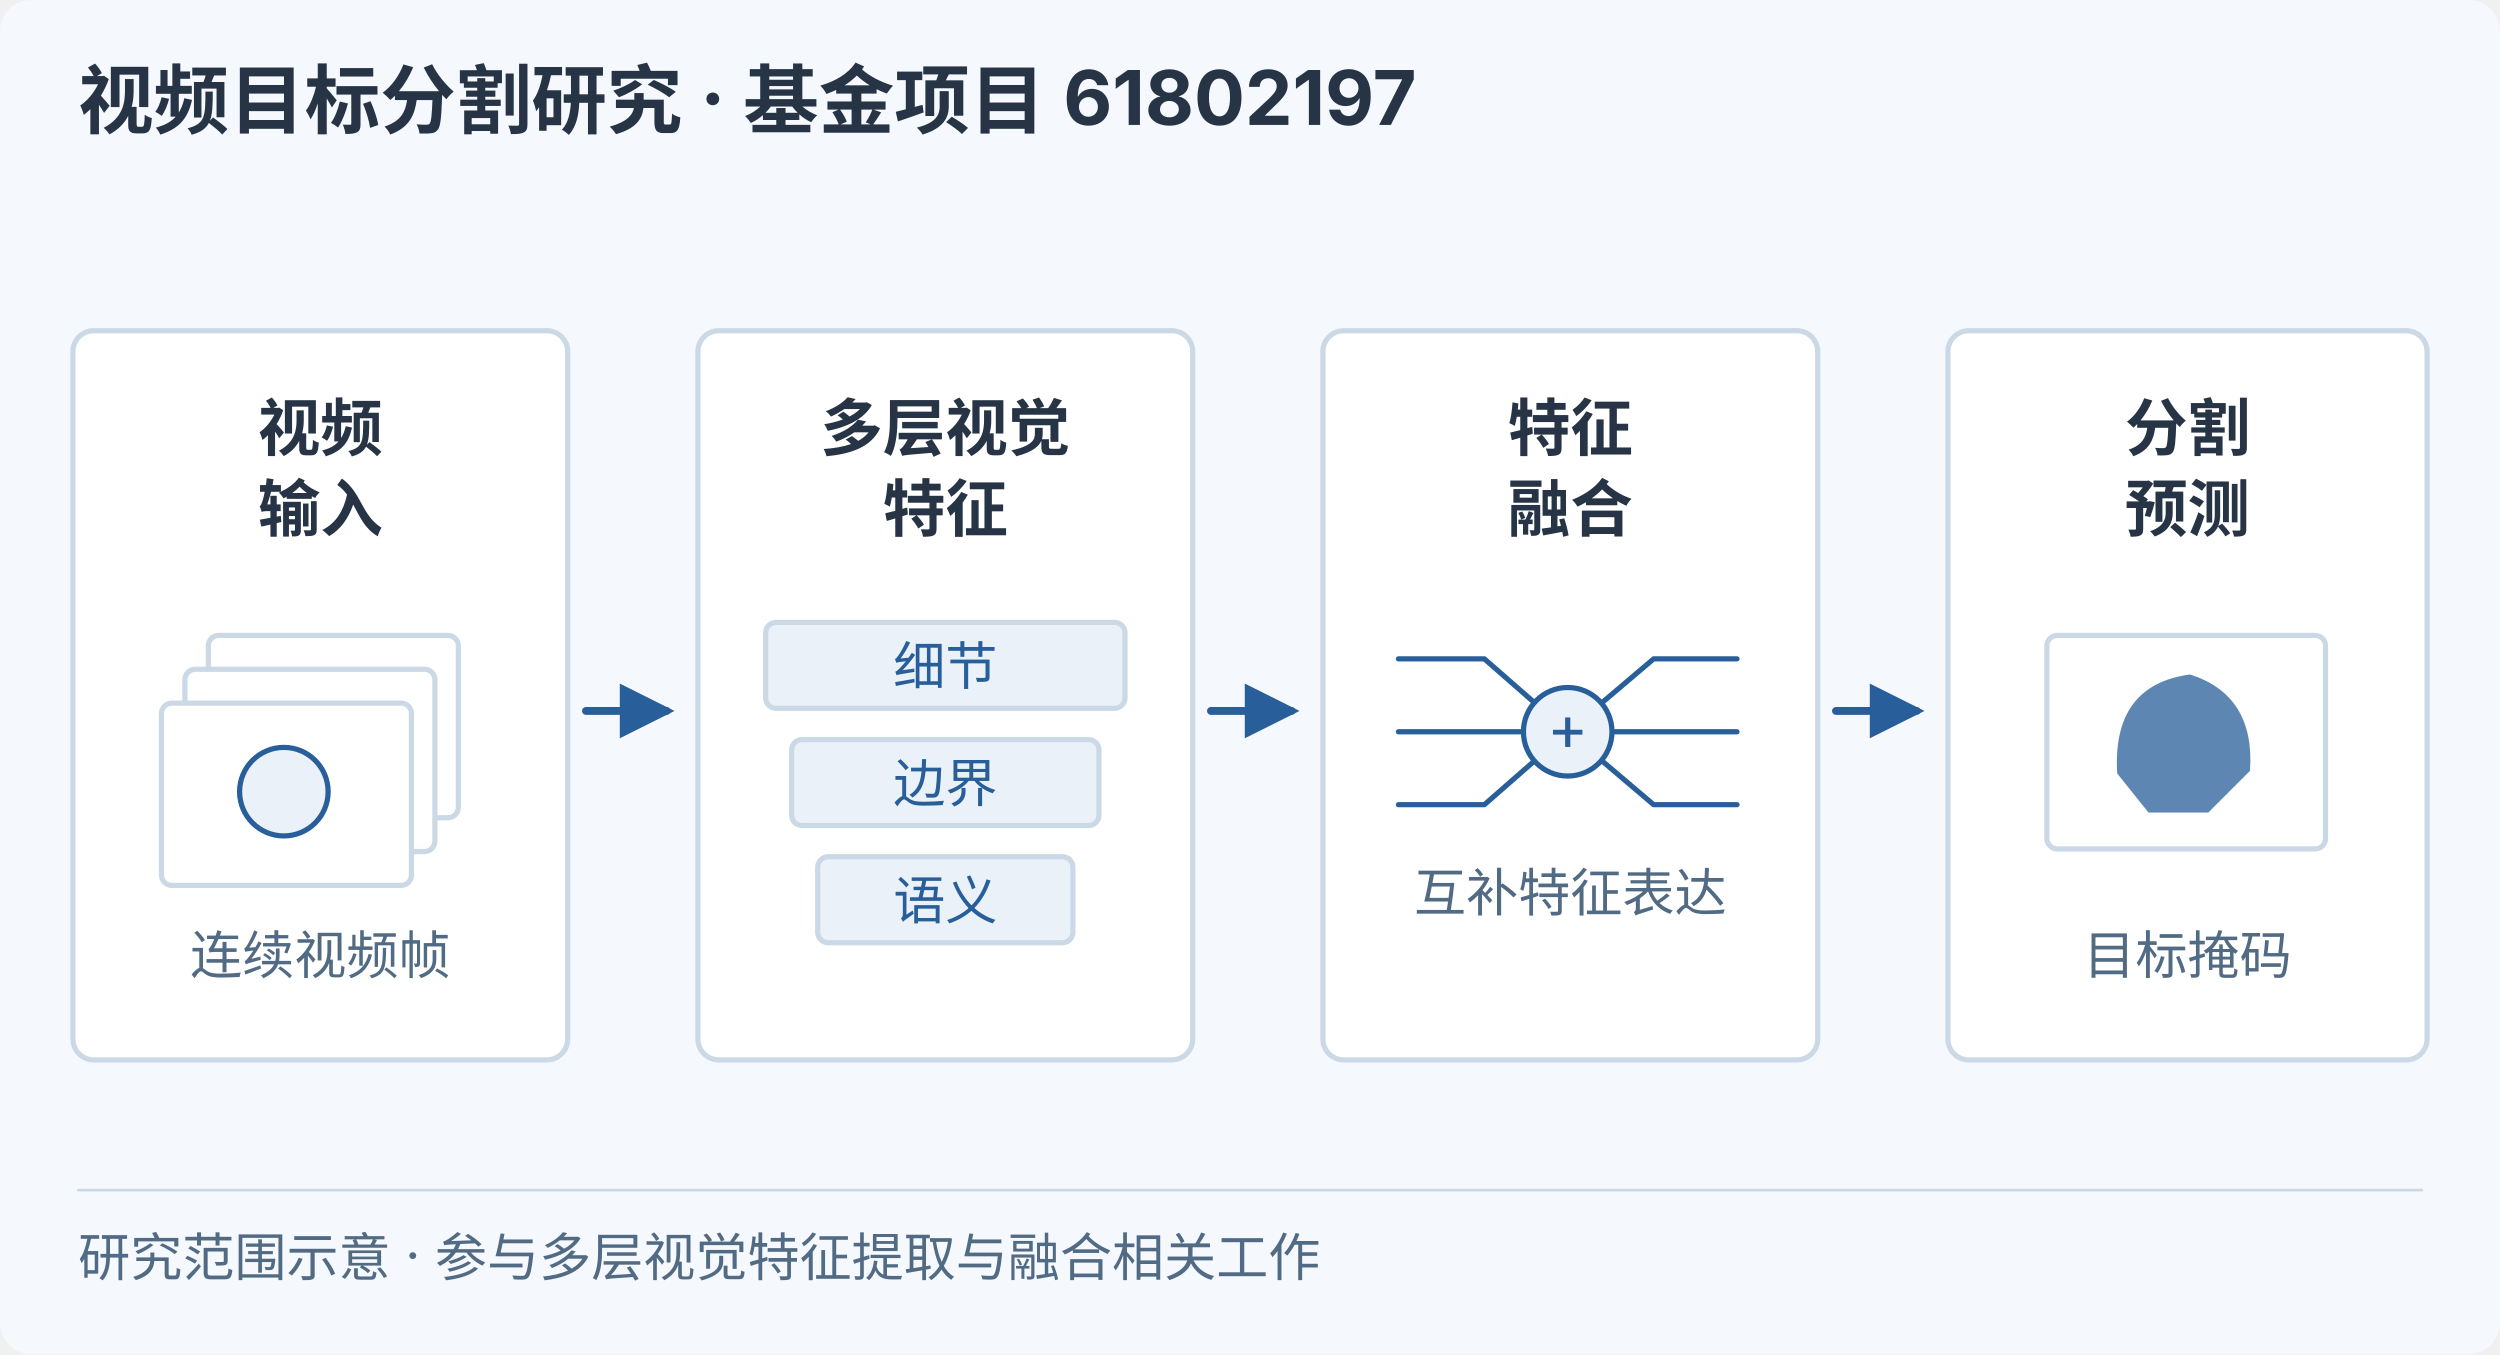
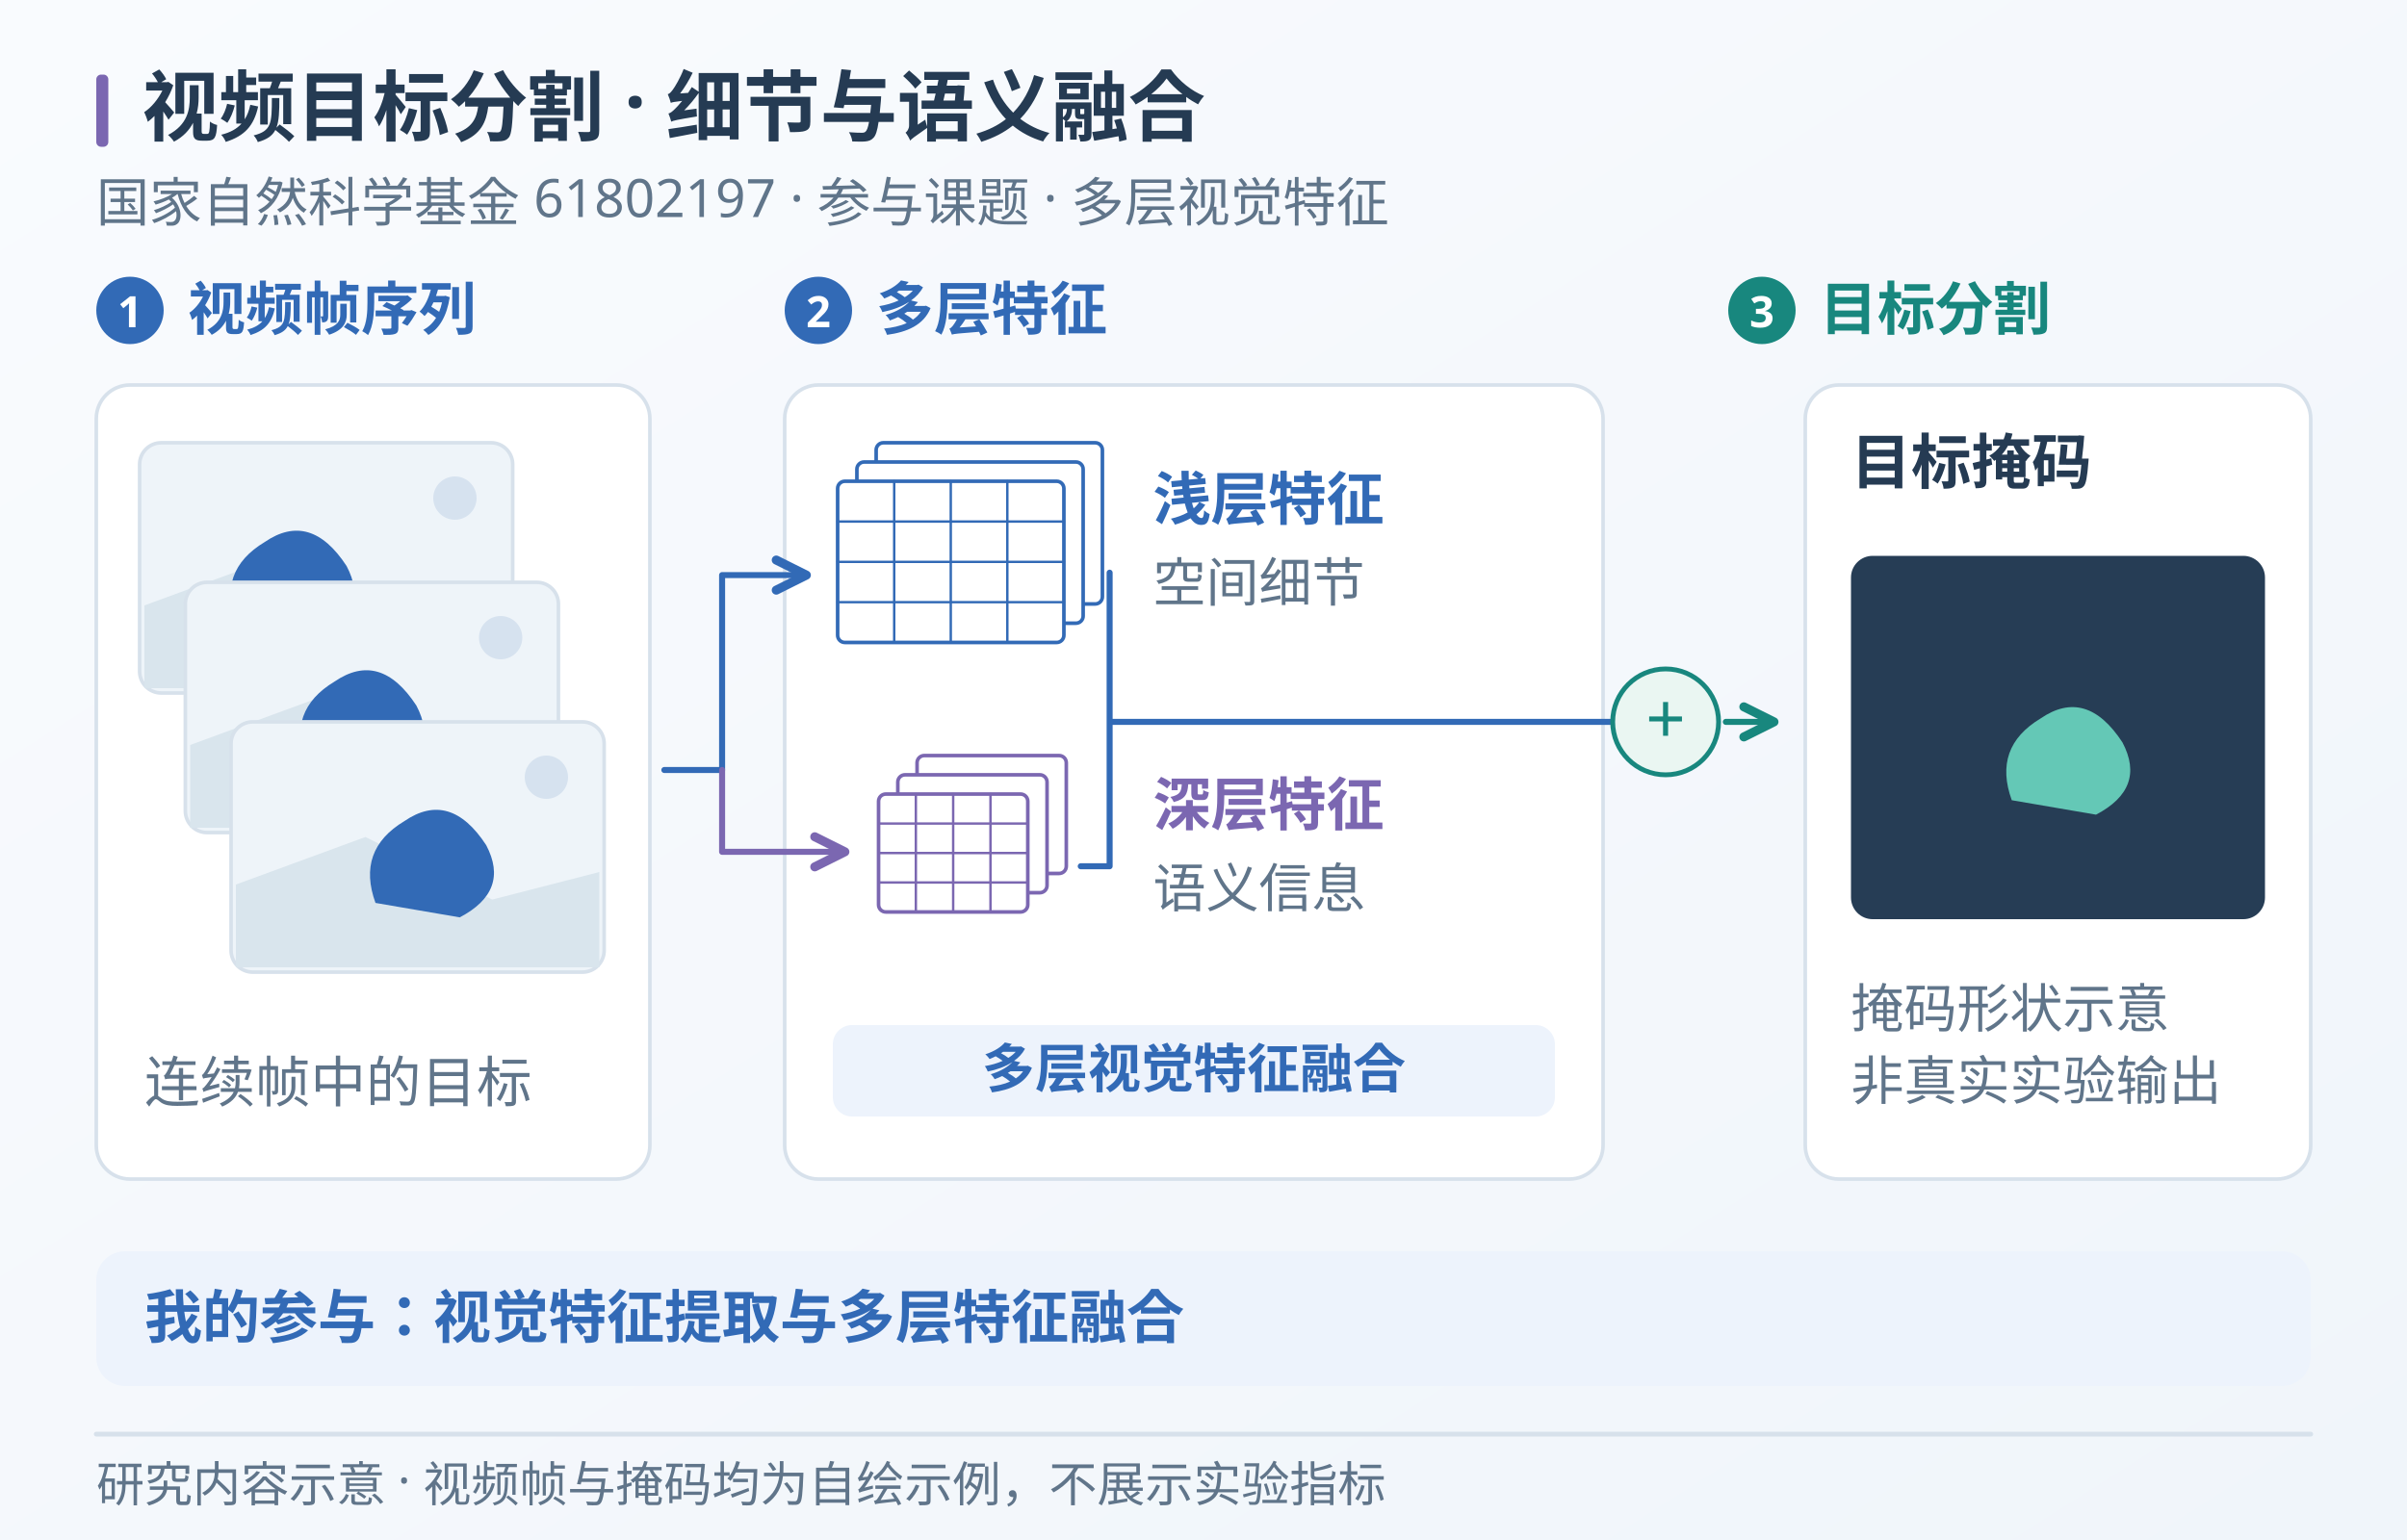
- <svg xmlns="http://www.w3.org/2000/svg" width="960" height="520" viewBox="0 0 960 520" role="img" aria-labelledby="title desc" lang="zh">
+ <svg xmlns="http://www.w3.org/2000/svg" width="1000" height="640" viewBox="0 0 1000 640" role="img" aria-labelledby="title desc" lang="zh">
  <defs>
-     <marker id="arrow" markerWidth="7" markerHeight="7" refX="6" refY="3.5" orient="auto">
-       <path d="M0,0 L7,3.5 L0,7 Z" fill="#285e99" />
+     <marker id="arrow" markerWidth="7" markerHeight="7" refX="6" refY="3.5" orient="auto-start-reverse">
+       <path d="M1 1 L6 3.5 L1 6" fill="none" stroke="context-stroke" stroke-width="1.5" stroke-linecap="round" stroke-linejoin="round" />
    </marker>
+     <linearGradient id="bg" x2="1" y2="1">
+       <stop stop-color="#f9fbfe" />
+       <stop offset="1" stop-color="#f0f5fa" />
+     </linearGradient>
  </defs>
-   <rect width="960" height="520" rx="12" fill="#f5f8fc" />
-   <g font-family="Inter, Segoe UI, Microsoft YaHei, PingFang SC, Noto Sans CJK SC, sans-serif">
-     <text x="30" y="49" font-size="29" font-weight="650" fill="#263445" text-anchor="start">视频目标分割研究 · 基金项目 61802197</text>
-     <rect x="28" y="127" width="190" height="280" rx="8" fill="#ffffff" stroke="#cbd8e6" stroke-width="2" />
-     <text x="123.0" y="173" font-size="24" font-weight="600" fill="#263445" text-anchor="middle">视频</text>
-     <text x="123.0" y="204" font-size="24" font-weight="600" fill="#263445" text-anchor="middle">输入</text>
-     <path d="M225 273 H256" fill="none" stroke="#285e99" stroke-width="3" stroke-linecap="round" stroke-linejoin="round" marker-end="url(#arrow)" />
-     <rect x="268" y="127" width="190" height="280" rx="8" fill="#ffffff" stroke="#cbd8e6" stroke-width="2" />
-     <text x="363.0" y="173" font-size="24" font-weight="600" fill="#263445" text-anchor="middle">多层视觉</text>
-     <text x="363.0" y="204" font-size="24" font-weight="600" fill="#263445" text-anchor="middle">特征</text>
-     <path d="M465 273 H496" fill="none" stroke="#285e99" stroke-width="3" stroke-linecap="round" stroke-linejoin="round" marker-end="url(#arrow)" />
-     <rect x="508" y="127" width="190" height="280" rx="8" fill="#ffffff" stroke="#cbd8e6" stroke-width="2" />
-     <text x="603.0" y="173" font-size="24" font-weight="600" fill="#263445" text-anchor="middle">特征</text>
-     <text x="603.0" y="204" font-size="24" font-weight="600" fill="#263445" text-anchor="middle">融合</text>
-     <path d="M705 273 H736" fill="none" stroke="#285e99" stroke-width="3" stroke-linecap="round" stroke-linejoin="round" marker-end="url(#arrow)" />
-     <rect x="748" y="127" width="184" height="280" rx="8" fill="#ffffff" stroke="#cbd8e6" stroke-width="2" />
-     <text x="840.0" y="173" font-size="24" font-weight="600" fill="#263445" text-anchor="middle">分割</text>
-     <text x="840.0" y="204" font-size="24" font-weight="600" fill="#263445" text-anchor="middle">预测</text>
-     <rect x="80" y="244" width="96" height="70" rx="4" fill="#ffffff" stroke="#cbd8e6" stroke-width="2" />
-     <circle cx="127" cy="278" r="17" fill="#eaf1f9" stroke="#285e99" stroke-width="2" />
-     <rect x="71" y="257" width="96" height="70" rx="4" fill="#ffffff" stroke="#cbd8e6" stroke-width="2" />
-     <circle cx="118" cy="291" r="17" fill="#eaf1f9" stroke="#285e99" stroke-width="2" />
-     <rect x="62" y="270" width="96" height="70" rx="4" fill="#ffffff" stroke="#cbd8e6" stroke-width="2" />
-     <circle cx="109" cy="304" r="17" fill="#eaf1f9" stroke="#285e99" stroke-width="2" />
-     <text x="123" y="374" font-size="20" font-weight="400" fill="#526b84" text-anchor="middle">连续视频帧</text>
-     <rect x="294.0" y="239" width="138" height="33" rx="4" fill="#eaf1f9" stroke="#cbd8e6" stroke-width="2" />
-     <text x="363" y="263" font-size="20" font-weight="400" fill="#285e99" text-anchor="middle">细节</text>
-     <rect x="304.0" y="284" width="118" height="33" rx="4" fill="#eaf1f9" stroke="#cbd8e6" stroke-width="2" />
-     <text x="363" y="308" font-size="20" font-weight="400" fill="#285e99" text-anchor="middle">边界</text>
-     <rect x="314.0" y="329" width="98" height="33" rx="4" fill="#eaf1f9" stroke="#cbd8e6" stroke-width="2" />
-     <text x="363" y="353" font-size="20" font-weight="400" fill="#285e99" text-anchor="middle">语义</text>
-     <path d="M537 253 H570 L602 281 L635 253 H667" fill="none" stroke="#285e99" stroke-width="2" stroke-linecap="round" stroke-linejoin="round" />
-     <path d="M537 281 H570 L602 281 L635 281 H667" fill="none" stroke="#285e99" stroke-width="2" stroke-linecap="round" stroke-linejoin="round" />
-     <path d="M537 309 H570 L602 281 L635 309 H667" fill="none" stroke="#285e99" stroke-width="2" stroke-linecap="round" stroke-linejoin="round" />
-     <circle cx="602" cy="281" r="17" fill="#eaf1f9" stroke="#285e99" stroke-width="2" />
-     <text x="602" y="288" font-size="24" font-weight="400" fill="#285e99" text-anchor="middle">+</text>
-     <text x="603" y="350" font-size="20" font-weight="400" fill="#526b84" text-anchor="middle">互补特征表达</text>
-     <rect x="786" y="244" width="107" height="82" rx="4" fill="#ffffff" stroke="#cbd8e6" stroke-width="2" />
-     <path d="M813 297 Q811 263 841 259 Q866 267 864 296 L848 312 L825 312 Z" fill="#285e99" opacity="0.75" />
-     <text x="840" y="374" font-size="20" font-weight="400" fill="#526b84" text-anchor="middle">目标掩码</text>
-     <path d="M30 457 H930" fill="none" stroke="#cbd8e6" stroke-width="1" stroke-linecap="round" stroke-linejoin="round" />
-     <text x="30" y="490" font-size="20" font-weight="400" fill="#526b84" text-anchor="start">研究范围示意 · 参与多层视觉特征提取与融合相关工作</text>
+   <rect width="1000" height="640" fill="url(#bg)" />
+   <g font-family="Segoe UI, Microsoft YaHei, PingFang SC, sans-serif">
+     <rect x="40" y="31" width="5" height="30" rx="2" fill="#7b67b1" stroke="none" stroke-width="1.5" />
+     <text x="59" y="56" font-size="32" fill="#253b53" font-weight="650" text-anchor="start">视频目标分割 · 细节与语义融合</text>
+     <text x="40" y="92" font-size="22" fill="#60758a" font-weight="500" text-anchor="start">国家自然科学基金 61802197 · 参与课题 · 多层视觉特征</text>
+     <circle cx="54" cy="129" r="14" fill="#326ab6" stroke="none" stroke-width="2" />
+     <text x="54" y="136" font-size="18" fill="#fff" font-weight="650" text-anchor="middle">1</text>
+     <text x="78" y="137" font-size="24" fill="#326ab6" font-weight="650" text-anchor="start">视频帧序列</text>
+     <circle cx="340" cy="129" r="14" fill="#326ab6" stroke="none" stroke-width="2" />
+     <text x="340" y="136" font-size="18" fill="#fff" font-weight="650" text-anchor="middle">2</text>
+     <text x="364" y="137" font-size="24" fill="#326ab6" font-weight="650" text-anchor="start">多层特征</text>
+     <circle cx="732" cy="129" r="14" fill="#18877e" stroke="none" stroke-width="2" />
+     <text x="732" y="136" font-size="18" fill="#fff" font-weight="650" text-anchor="middle">3</text>
+     <text x="756" y="137" font-size="24" fill="#18877e" font-weight="650" text-anchor="start">目标分割</text>
+     <rect x="40" y="160" width="230" height="330" rx="14" fill="#fff" stroke="#d7e1eb" stroke-width="1.5" />
+     <rect x="58" y="184" width="155" height="104" rx="9" fill="#eef4f9" stroke="#d7e1eb" stroke-width="1.5" />
+     <polygon points="60,286 60,251.6 113.8,231.84 166.5,257.84 211,246.4 211,286" fill="#d9e5ed" stroke="none" stroke-width="1.5" stroke-linejoin="round" />
+     <circle cx="189" cy="207" r="9" fill="#d6e2ef" stroke="none" stroke-width="2" />
+     <path d="M98 259.24 Q90 237.24 110 225.24 Q129 212.24 144 235.24 Q154 254.24 133 265.24 Z" fill="#326ab6" />
+     <rect x="77" y="242" width="155" height="104" rx="9" fill="#eef4f9" stroke="#d7e1eb" stroke-width="1.5" />
+     <polygon points="79,344 79,309.6 132.8,289.84 185.5,315.84 230,304.4 230,344" fill="#d9e5ed" stroke="none" stroke-width="1.5" stroke-linejoin="round" />
+     <circle cx="208" cy="265" r="9" fill="#d6e2ef" stroke="none" stroke-width="2" />
+     <path d="M127 317.24 Q119 295.24 139 283.24 Q158 270.24 173 293.24 Q183 312.24 162 323.24 Z" fill="#326ab6" />
+     <rect x="96" y="300" width="155" height="104" rx="9" fill="#eef4f9" stroke="#d7e1eb" stroke-width="1.5" />
+     <polygon points="98,402 98,367.6 151.8,347.84 204.5,373.84 249,362.4 249,402" fill="#d9e5ed" stroke="none" stroke-width="1.5" stroke-linejoin="round" />
+     <circle cx="227" cy="323" r="9" fill="#d6e2ef" stroke="none" stroke-width="2" />
+     <path d="M156 375.24 Q148 353.24 168 341.24 Q187 328.24 202 351.24 Q212 370.24 191 381.24 Z" fill="#326ab6" />
+     <text x="60" y="458" font-size="23" fill="#60758a" font-weight="500" text-anchor="start">连续帧中的目标</text>
+     <rect x="326" y="160" width="340" height="330" rx="14" fill="#fff" stroke="#d7e1eb" stroke-width="1.5" />
+     <rect x="364" y="184" width="94" height="67" rx="3" fill="#fff" stroke="#326ab6" stroke-width="1.5" />
+     <rect x="356" y="192" width="94" height="67" rx="3" fill="#fff" stroke="#326ab6" stroke-width="1.5" />
+     <rect x="348" y="200" width="94" height="67" rx="3" fill="#fff" stroke="#326ab6" stroke-width="1.5" />
+     <path d="M371.5 200 V267 M348 216.75 H442" fill="none" stroke="#326ab6" stroke-width="1" stroke-linecap="round" stroke-linejoin="round" />
+     <path d="M395 200 V267 M348 233.5 H442" fill="none" stroke="#326ab6" stroke-width="1" stroke-linecap="round" stroke-linejoin="round" />
+     <path d="M418.5 200 V267 M348 250.25 H442" fill="none" stroke="#326ab6" stroke-width="1" stroke-linecap="round" stroke-linejoin="round" />
+     <text x="479" y="216" font-size="24" fill="#326ab6" font-weight="650" text-anchor="start">浅层特征</text>
+     <text x="479" y="250" font-size="22" fill="#60758a" font-weight="500" text-anchor="start">空间细节</text>
+     <rect x="381" y="314" width="62" height="49" rx="3" fill="#fff" stroke="#7b67b1" stroke-width="1.5" />
+     <rect x="373" y="322" width="62" height="49" rx="3" fill="#fff" stroke="#7b67b1" stroke-width="1.5" />
+     <rect x="365" y="330" width="62" height="49" rx="3" fill="#fff" stroke="#7b67b1" stroke-width="1.5" />
+     <path d="M380.5 330 V379 M365 342.25 H427" fill="none" stroke="#7b67b1" stroke-width="1" stroke-linecap="round" stroke-linejoin="round" />
+     <path d="M396 330 V379 M365 354.5 H427" fill="none" stroke="#7b67b1" stroke-width="1" stroke-linecap="round" stroke-linejoin="round" />
+     <path d="M411.5 330 V379 M365 366.75 H427" fill="none" stroke="#7b67b1" stroke-width="1" stroke-linecap="round" stroke-linejoin="round" />
+     <text x="479" y="343" font-size="24" fill="#7b67b1" font-weight="650" text-anchor="start">深层特征</text>
+     <text x="479" y="377" font-size="22" fill="#60758a" font-weight="500" text-anchor="start">语义信息</text>
+     <path d="M461 238 V300 H692 M449 360 H461 V300" fill="none" stroke="#326ab6" stroke-width="2.5" stroke-linecap="round" stroke-linejoin="round" />
+     <circle cx="692" cy="300" r="22" fill="#eaf6f2" stroke="#18877e" stroke-width="2" />
+     <text x="692" y="309" font-size="29" fill="#18877e" font-weight="500" text-anchor="middle">+</text>
+     <rect x="346" y="426" width="300" height="38" rx="8" fill="#edf3fc" stroke="none" stroke-width="1.5" />
+     <text x="496" y="452" font-size="22" fill="#326ab6" font-weight="600" text-anchor="middle">多层视觉特征融合</text>
+     <path d="M276 320 H300 V239 H335" fill="none" stroke="#326ab6" stroke-width="2.5" stroke-linecap="round" stroke-linejoin="round" marker-end="url(#arrow)" />
+     <path d="M300 320 V354 H351" fill="none" stroke="#7b67b1" stroke-width="2.5" stroke-linecap="round" stroke-linejoin="round" marker-end="url(#arrow)" />
+     <path d="M717 300 H737" fill="none" stroke="#18877e" stroke-width="2.5" stroke-linecap="round" stroke-linejoin="round" marker-end="url(#arrow)" />
+     <rect x="750" y="160" width="210" height="330" rx="14" fill="#fff" stroke="#d7e1eb" stroke-width="1.5" />
+     <text x="769" y="201" font-size="25" fill="#253b53" font-weight="650" text-anchor="start">目标掩码</text>
+     <rect x="769" y="231" width="172" height="151" rx="9" fill="#263d55" stroke="none" stroke-width="1.5" />
+     <path d="M835.8 332.56 Q827.8 310.56 847.8 298.56 Q866.8 285.56 881.8 308.56 Q891.8 327.56 870.8 338.56 Z" fill="#64c8b6" />
+     <text x="769" y="427" font-size="22" fill="#60758a" font-weight="500" text-anchor="start">掩码形状示意</text>
+     <text x="769" y="457" font-size="22" fill="#60758a" font-weight="500" text-anchor="start">非真实实验输出</text>
+     <rect x="40" y="520" width="920" height="56" rx="12" fill="#edf3fc" stroke="none" stroke-width="1.5" />
+     <text x="60" y="556" font-size="24" fill="#326ab6" font-weight="550" text-anchor="start">我的参与：视觉特征提取与多层特征融合</text>
+     <path d="M40 596 H960" fill="none" stroke="#d7e1eb" stroke-width="2" stroke-linecap="round" stroke-linejoin="round" />
+     <text x="40" y="624" font-size="20" fill="#60758a" font-weight="500" text-anchor="start">研究内容示意 · 视频帧与掩码均为自绘示例，不展示实验指标</text>
  </g>
</svg>
